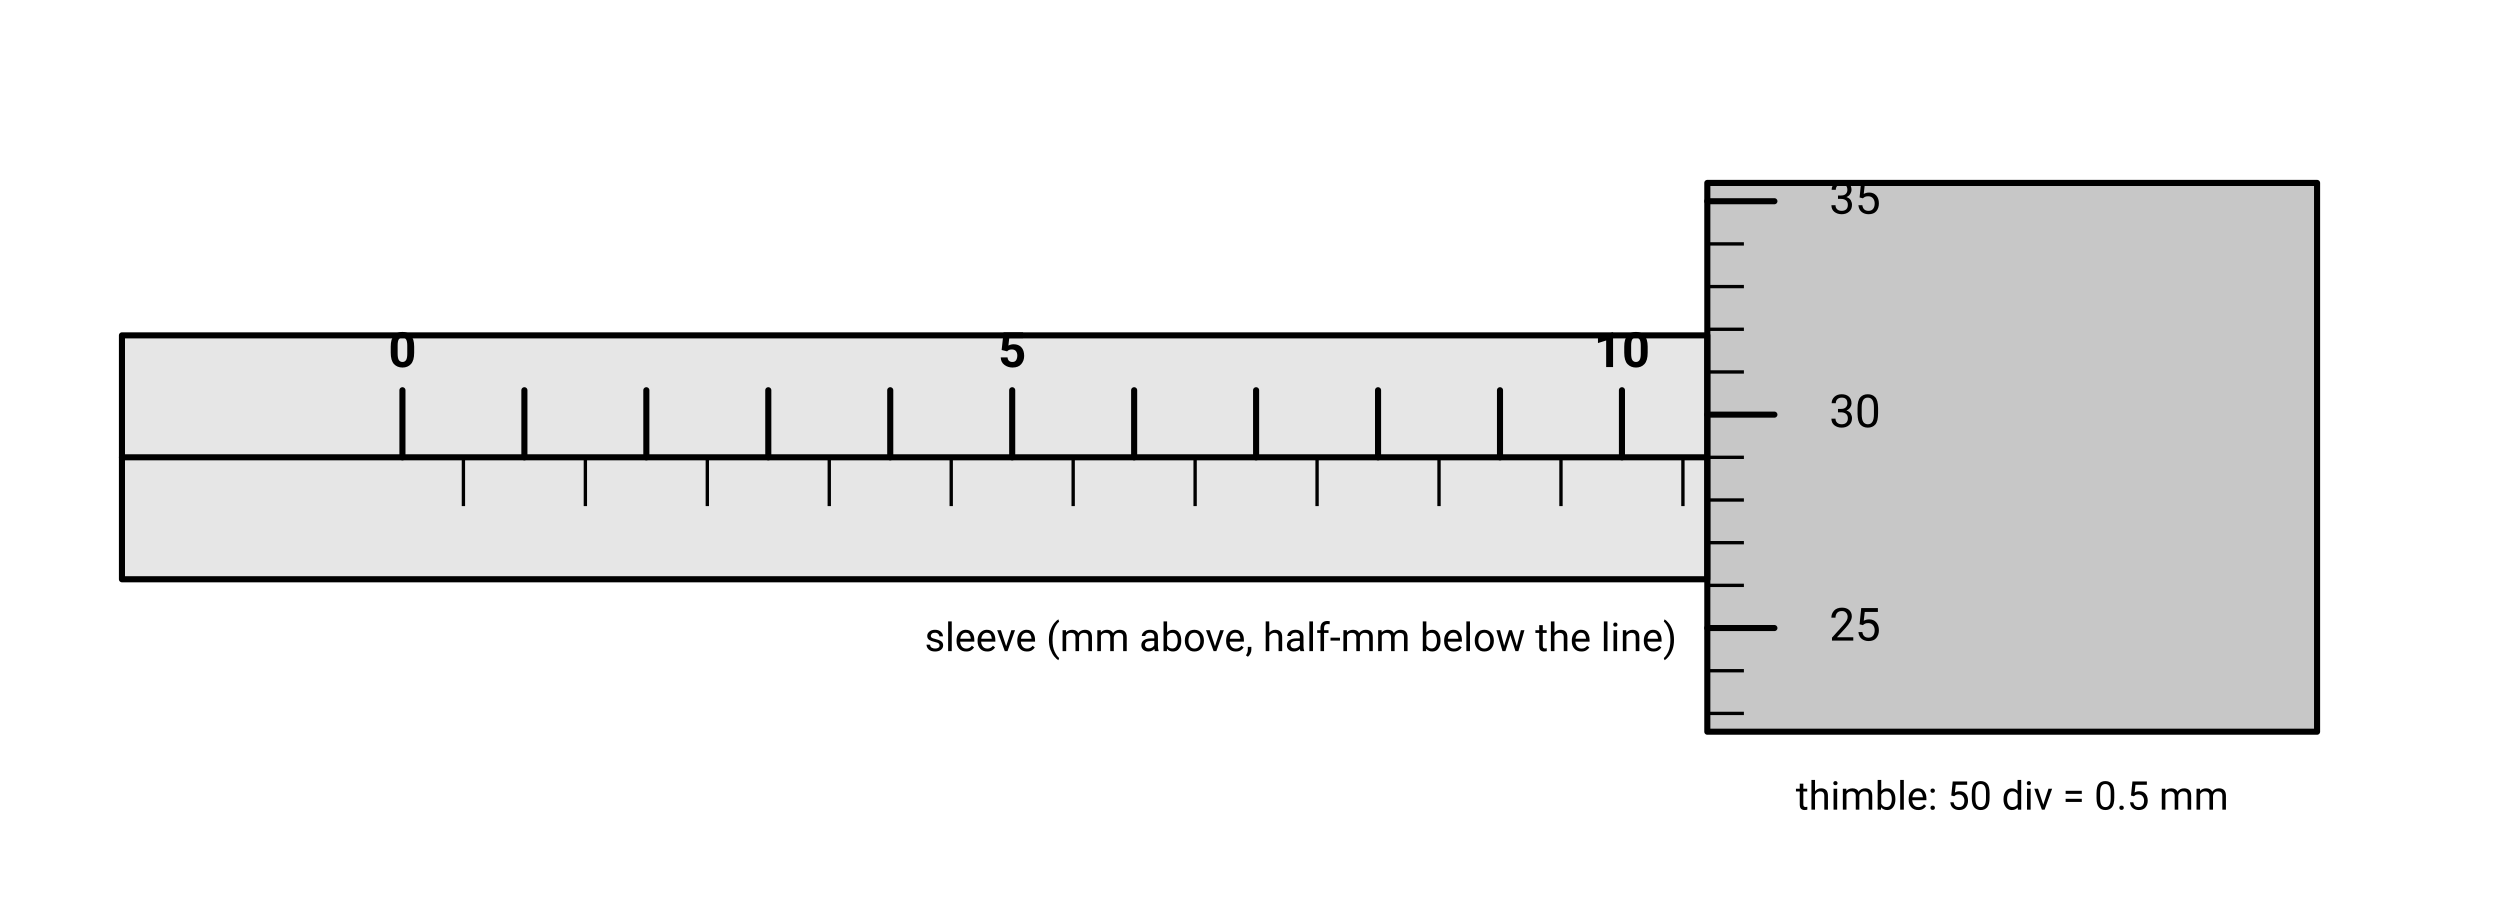
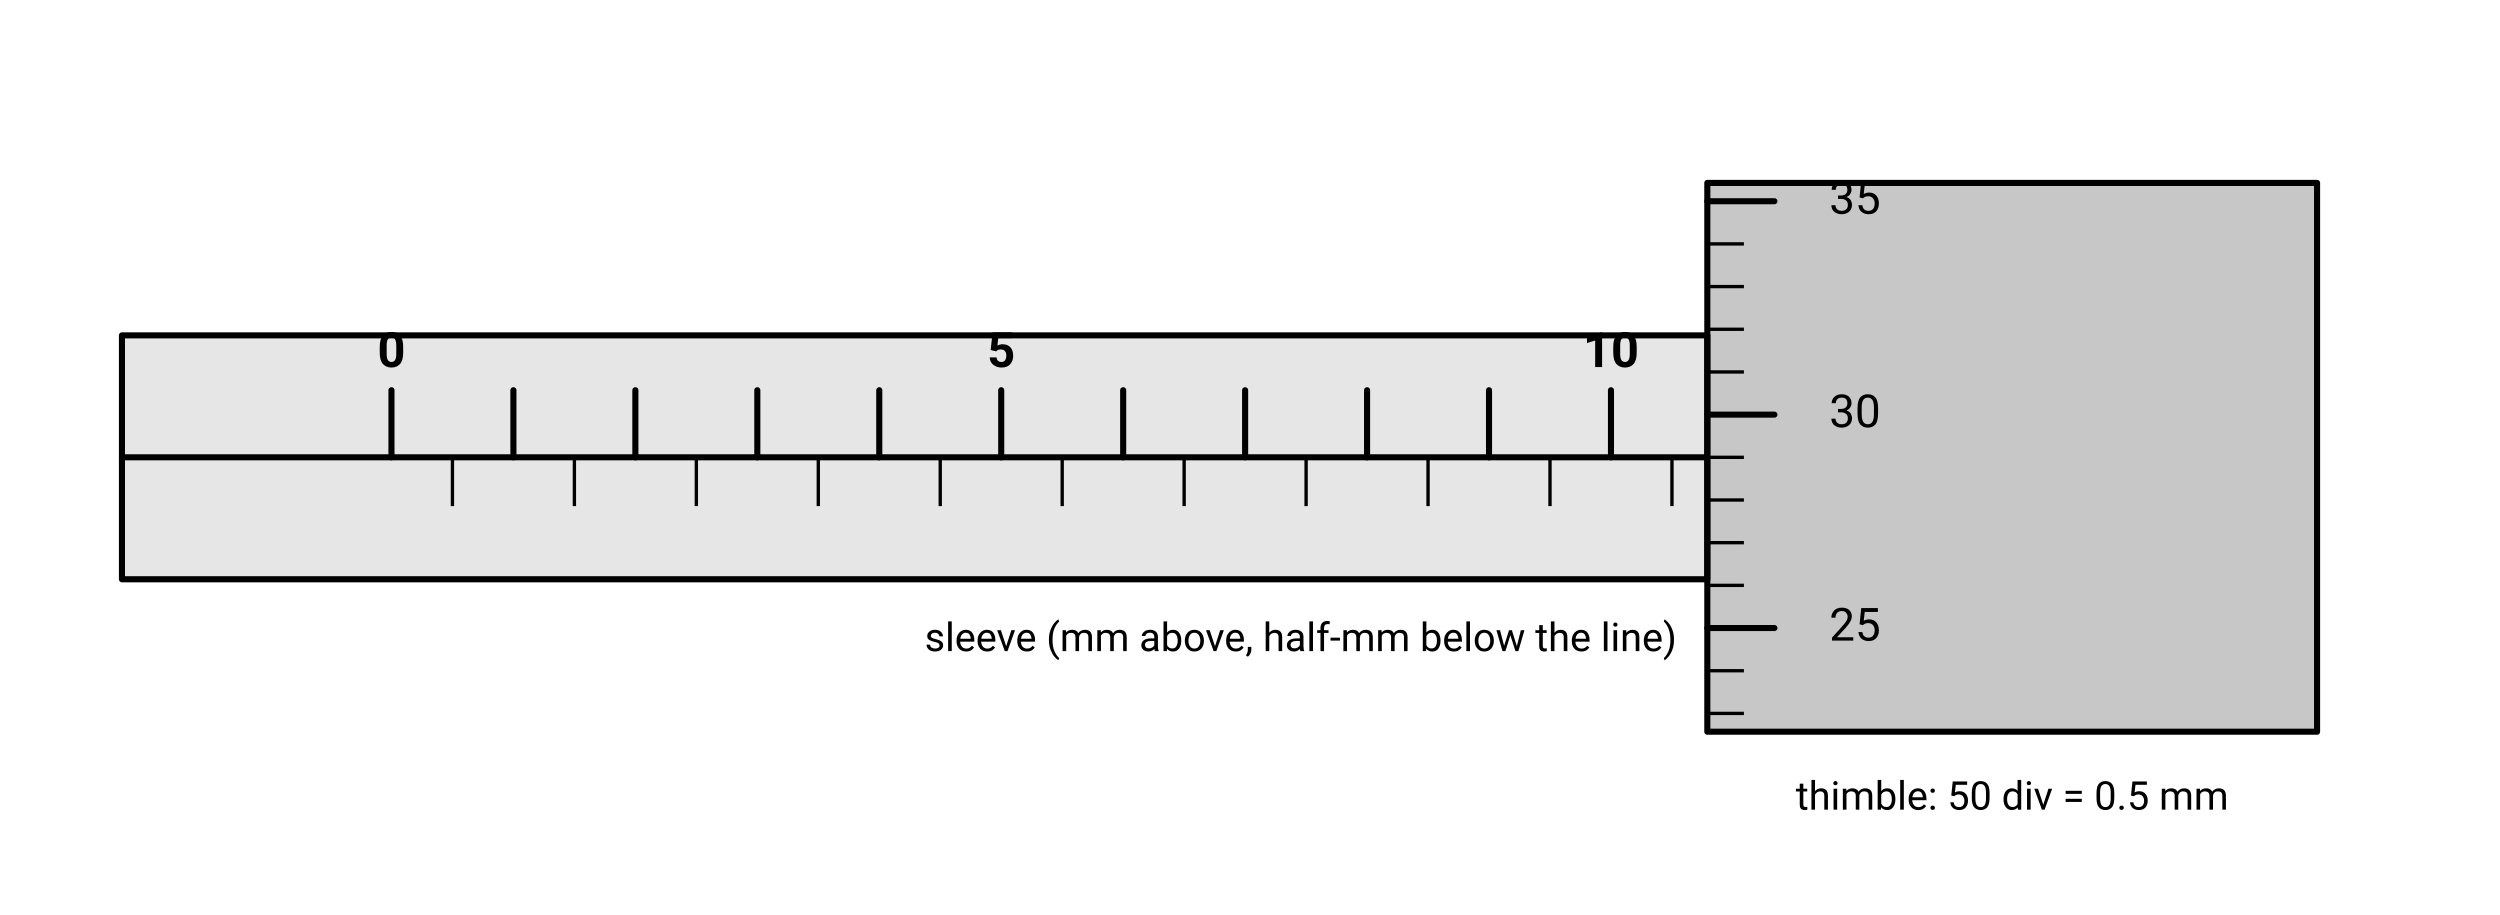
<svg xmlns="http://www.w3.org/2000/svg" viewBox="0 0 820 300" role="img" aria-label="Figure">
  <style>.s{fill:none;stroke:currentColor;stroke-width:2;stroke-linejoin:round;stroke-linecap:round}.thin{fill:none;stroke:currentColor;stroke-width:1.1}.lead{fill:none;stroke:currentColor;stroke-width:1.2;opacity:.85}.f{fill:currentColor;fill-opacity:.10;stroke:currentColor;stroke-width:2;stroke-linejoin:round}.f2{fill:currentColor;fill-opacity:.22;stroke:currentColor;stroke-width:2;stroke-linejoin:round}.k{fill:currentColor;stroke:none}.d{fill:none;stroke:currentColor;stroke-width:1.5;stroke-dasharray:6 4}.cl{fill:none;stroke:currentColor;stroke-width:1;stroke-dasharray:14 4 3 4;opacity:.7}.acc{fill:none;stroke:#e8590c;stroke-width:2.4;stroke-linecap:round}.accf{fill:#e8590c;stroke:none}.acct{fill:#e8590c;stroke:none}.tx{fill:currentColor;font-family:system-ui,-apple-system,"Segoe UI",Roboto,Arial,sans-serif}text{font-family:system-ui,-apple-system,"Segoe UI",Roboto,Arial,sans-serif}</style>
  <rect class="f" x="40.0" y="110.0" width="520.0" height="80.0" rx="0" />
  <line class="s" x1="40.0" y1="150.0" x2="560.0" y2="150.0" />
-   <line class="s" x1="132.0" y1="150.0" x2="132.0" y2="128.0" />
-   <text class="tx" x="132.0" y="116.0" font-size="16" text-anchor="middle" font-weight="bold" dominant-baseline="middle">0</text>
-   <line class="thin" x1="152.0" y1="150.0" x2="152.0" y2="166.0" />
-   <line class="s" x1="172.0" y1="150.0" x2="172.0" y2="128.0" />
-   <line class="thin" x1="192.0" y1="150.0" x2="192.0" y2="166.0" />
-   <line class="s" x1="212.0" y1="150.0" x2="212.0" y2="128.0" />
-   <line class="thin" x1="232.0" y1="150.0" x2="232.0" y2="166.0" />
-   <line class="s" x1="252.0" y1="150.0" x2="252.0" y2="128.0" />
-   <line class="thin" x1="272.0" y1="150.0" x2="272.0" y2="166.0" />
-   <line class="s" x1="292.0" y1="150.0" x2="292.0" y2="128.0" />
-   <line class="thin" x1="312.0" y1="150.0" x2="312.0" y2="166.0" />
-   <line class="s" x1="332.0" y1="150.0" x2="332.0" y2="128.0" />
-   <text class="tx" x="332.0" y="116.0" font-size="16" text-anchor="middle" font-weight="bold" dominant-baseline="middle">5</text>
-   <line class="thin" x1="352.0" y1="150.0" x2="352.0" y2="166.0" />
-   <line class="s" x1="372.0" y1="150.0" x2="372.0" y2="128.0" />
-   <line class="thin" x1="392.0" y1="150.0" x2="392.0" y2="166.0" />
-   <line class="s" x1="412.0" y1="150.0" x2="412.0" y2="128.0" />
-   <line class="thin" x1="432.0" y1="150.0" x2="432.0" y2="166.0" />
-   <line class="s" x1="452.0" y1="150.0" x2="452.0" y2="128.0" />
-   <line class="thin" x1="472.0" y1="150.0" x2="472.0" y2="166.0" />
-   <line class="s" x1="492.0" y1="150.0" x2="492.0" y2="128.0" />
-   <line class="thin" x1="512.0" y1="150.0" x2="512.0" y2="166.0" />
-   <line class="s" x1="532.0" y1="150.0" x2="532.0" y2="128.0" />
-   <text class="tx" x="532.0" y="116.0" font-size="16" text-anchor="middle" font-weight="bold" dominant-baseline="middle">10</text>
-   <line class="thin" x1="552.0" y1="150.0" x2="552.0" y2="166.0" />
+   <line class="s" x1="128.4" y1="150.0" x2="128.4" y2="128.0" />
+   <text class="tx" x="128.4" y="116.0" font-size="16" text-anchor="middle" font-weight="bold" dominant-baseline="middle">0</text>
+   <line class="thin" x1="148.4" y1="150.0" x2="148.4" y2="166.0" />
+   <line class="s" x1="168.4" y1="150.0" x2="168.4" y2="128.0" />
+   <line class="thin" x1="188.4" y1="150.0" x2="188.4" y2="166.0" />
+   <line class="s" x1="208.4" y1="150.0" x2="208.4" y2="128.0" />
+   <line class="thin" x1="228.4" y1="150.0" x2="228.4" y2="166.0" />
+   <line class="s" x1="248.4" y1="150.0" x2="248.4" y2="128.0" />
+   <line class="thin" x1="268.4" y1="150.0" x2="268.4" y2="166.0" />
+   <line class="s" x1="288.4" y1="150.0" x2="288.4" y2="128.0" />
+   <line class="thin" x1="308.4" y1="150.0" x2="308.4" y2="166.0" />
+   <line class="s" x1="328.4" y1="150.0" x2="328.4" y2="128.0" />
+   <text class="tx" x="328.4" y="116.0" font-size="16" text-anchor="middle" font-weight="bold" dominant-baseline="middle">5</text>
+   <line class="thin" x1="348.4" y1="150.0" x2="348.4" y2="166.0" />
+   <line class="s" x1="368.4" y1="150.0" x2="368.4" y2="128.0" />
+   <line class="thin" x1="388.4" y1="150.0" x2="388.4" y2="166.0" />
+   <line class="s" x1="408.4" y1="150.0" x2="408.4" y2="128.0" />
+   <line class="thin" x1="428.4" y1="150.0" x2="428.4" y2="166.0" />
+   <line class="s" x1="448.4" y1="150.0" x2="448.4" y2="128.0" />
+   <line class="thin" x1="468.4" y1="150.0" x2="468.4" y2="166.0" />
+   <line class="s" x1="488.4" y1="150.0" x2="488.4" y2="128.0" />
+   <line class="thin" x1="508.4" y1="150.0" x2="508.4" y2="166.0" />
+   <line class="s" x1="528.4" y1="150.0" x2="528.4" y2="128.0" />
+   <text class="tx" x="528.4" y="116.0" font-size="16" text-anchor="middle" font-weight="bold" dominant-baseline="middle">10</text>
+   <line class="thin" x1="548.4" y1="150.0" x2="548.4" y2="166.0" />
  <rect class="f2" x="560.0" y="60.0" width="200.0" height="180.0" rx="0" />
  <line class="thin" x1="560.0" y1="234.0" x2="572.0" y2="234.0" />
  <line class="thin" x1="560.0" y1="220.0" x2="572.0" y2="220.0" />
  <line class="s" x1="560.0" y1="206.0" x2="582.0" y2="206.0" />
  <text class="tx" x="600.0" y="206.0" font-size="15" text-anchor="start" font-weight="normal" dominant-baseline="middle">25</text>
  <line class="thin" x1="560.0" y1="192.0" x2="572.0" y2="192.0" />
  <line class="thin" x1="560.0" y1="178.0" x2="572.0" y2="178.0" />
  <line class="thin" x1="560.0" y1="164.0" x2="572.0" y2="164.0" />
  <line class="thin" x1="560.0" y1="150.0" x2="572.0" y2="150.0" />
  <line class="s" x1="560.0" y1="136.0" x2="582.0" y2="136.0" />
  <text class="tx" x="600.0" y="136.0" font-size="15" text-anchor="start" font-weight="normal" dominant-baseline="middle">30</text>
  <line class="thin" x1="560.0" y1="122.0" x2="572.0" y2="122.0" />
  <line class="thin" x1="560.0" y1="108.0" x2="572.0" y2="108.0" />
  <line class="thin" x1="560.0" y1="94.0" x2="572.0" y2="94.0" />
  <line class="thin" x1="560.0" y1="80.0" x2="572.0" y2="80.0" />
  <line class="s" x1="560.0" y1="66.0" x2="582.0" y2="66.0" />
  <text class="tx" x="600.0" y="66.0" font-size="15" text-anchor="start" font-weight="normal" dominant-baseline="middle">35</text>
  <text class="tx" x="550.0" y="210.0" font-size="13" text-anchor="end" font-weight="normal" dominant-baseline="middle">sleeve (mm above, half-mm below the line)</text>
  <text class="tx" x="660.0" y="262.0" font-size="13" text-anchor="middle" font-weight="normal" dominant-baseline="middle">thimble: 50 div = 0.5 mm</text>
</svg>
